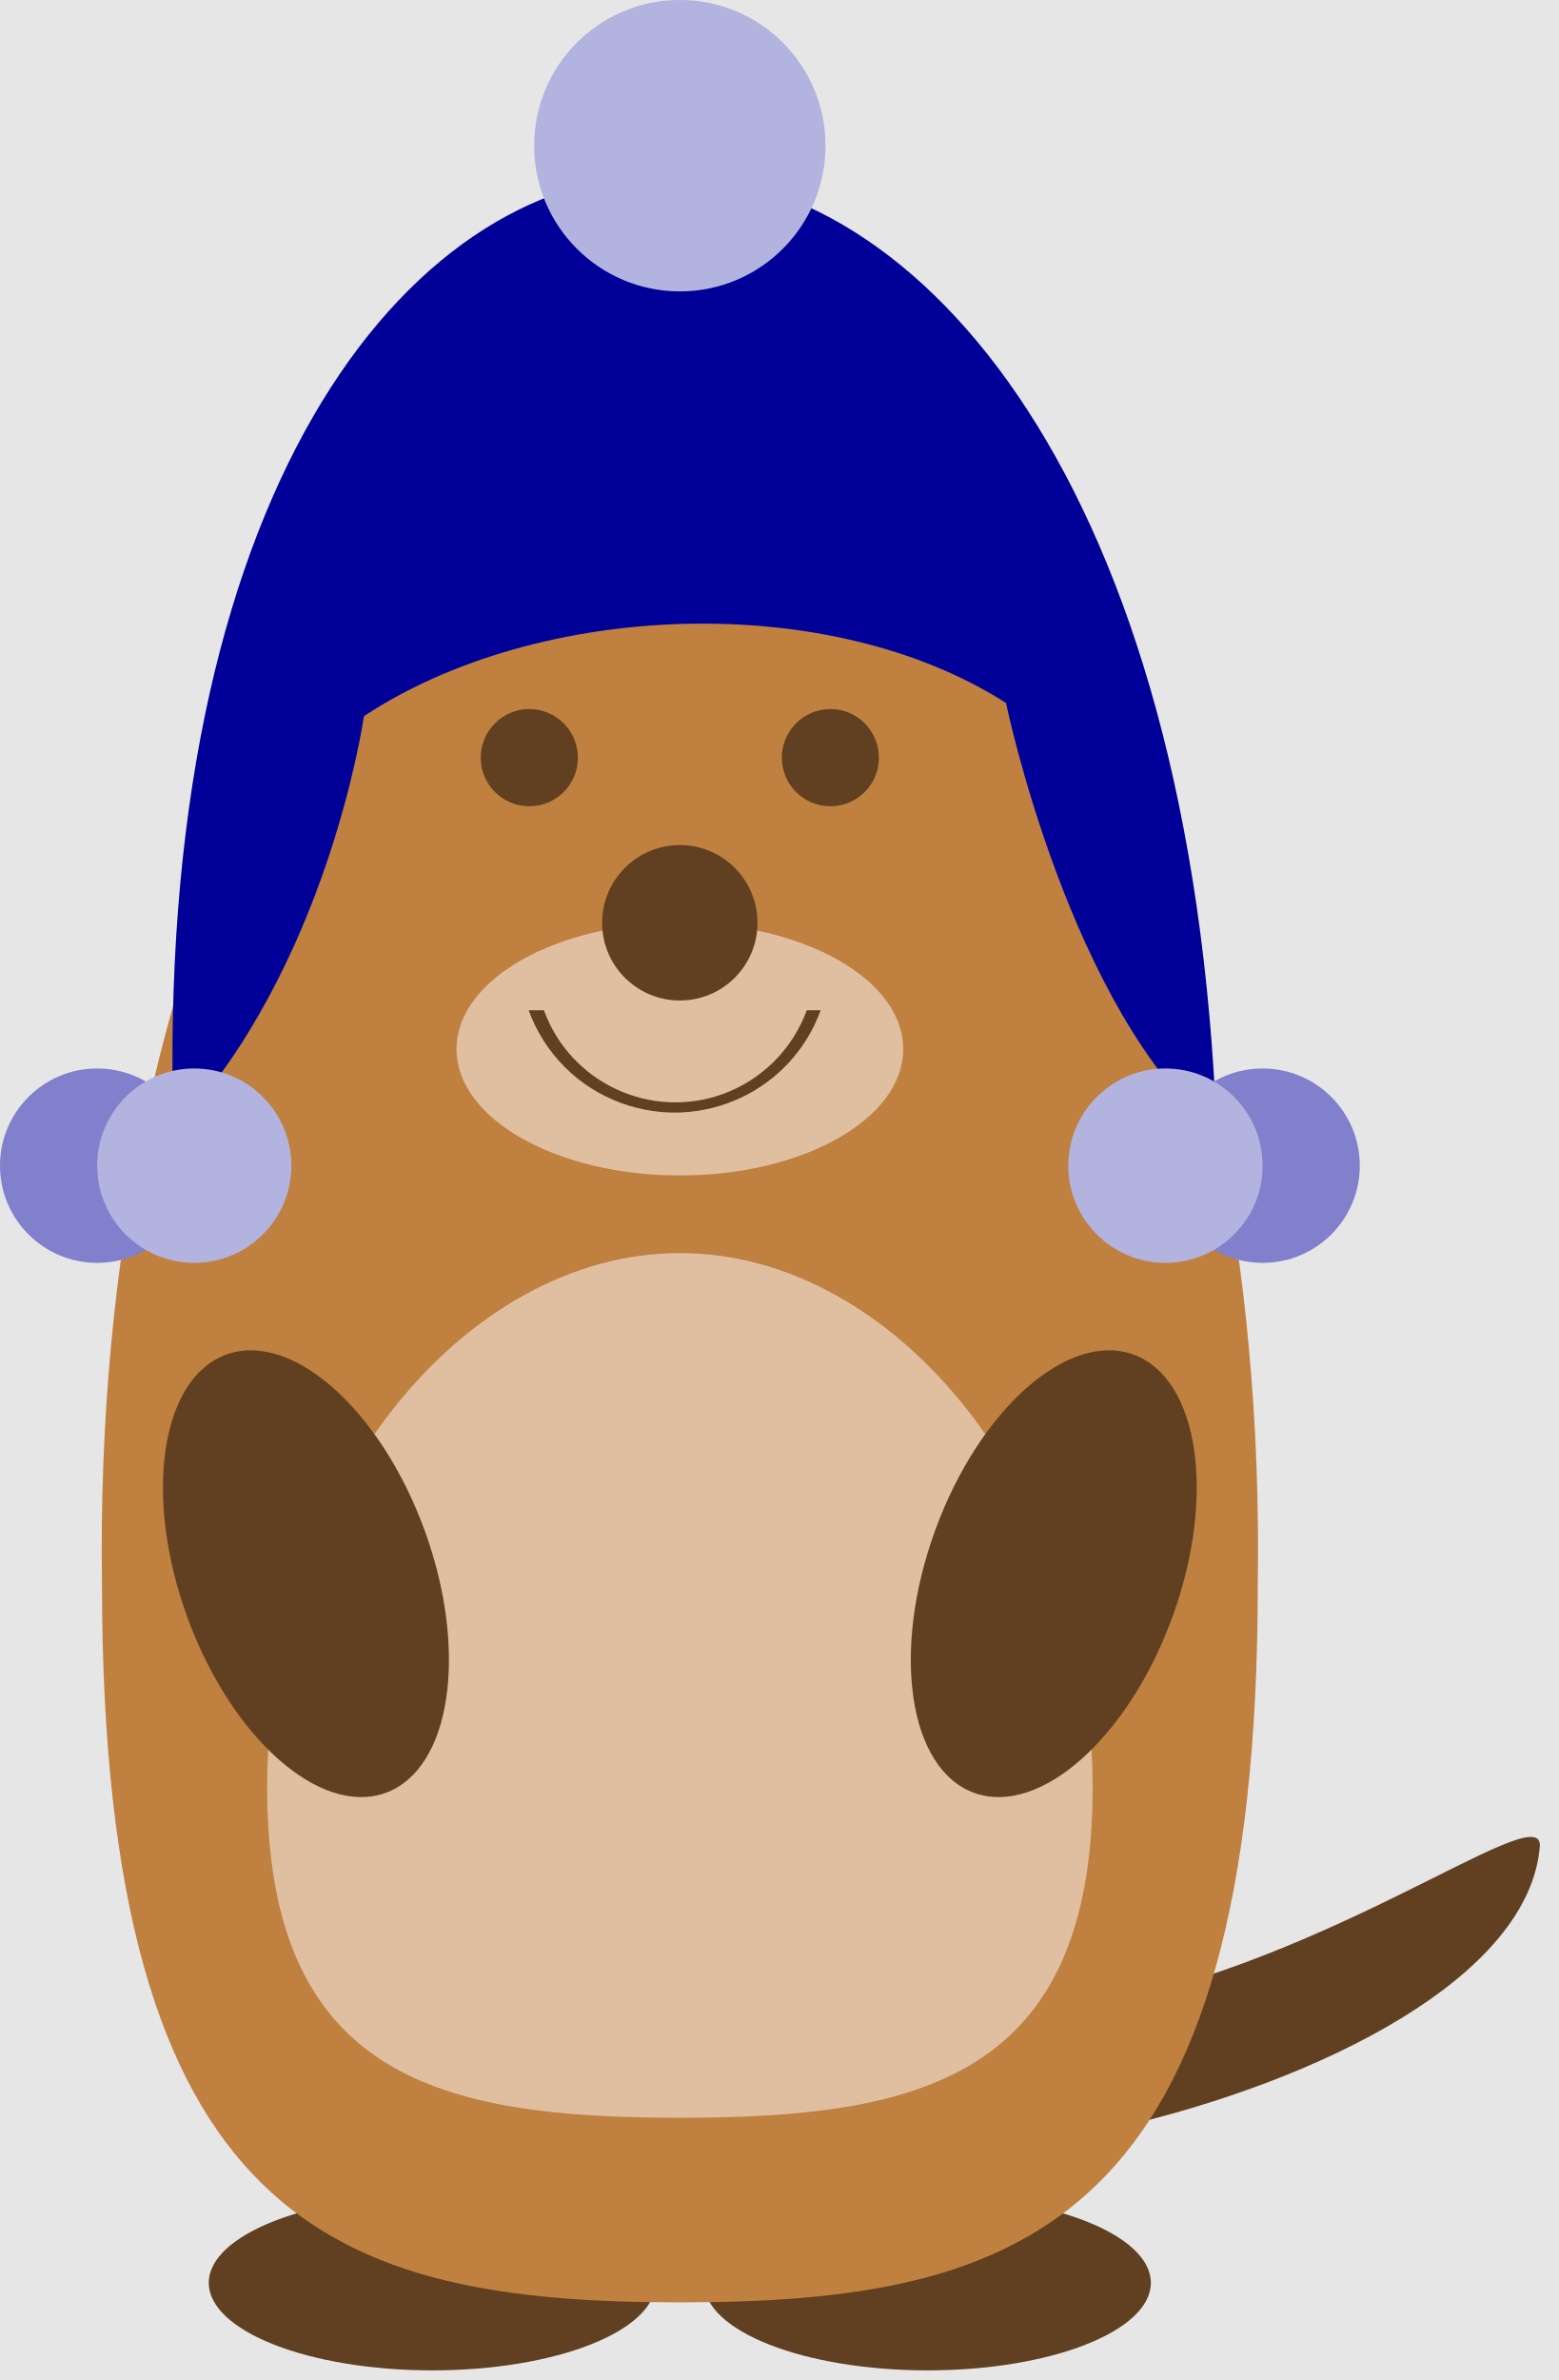
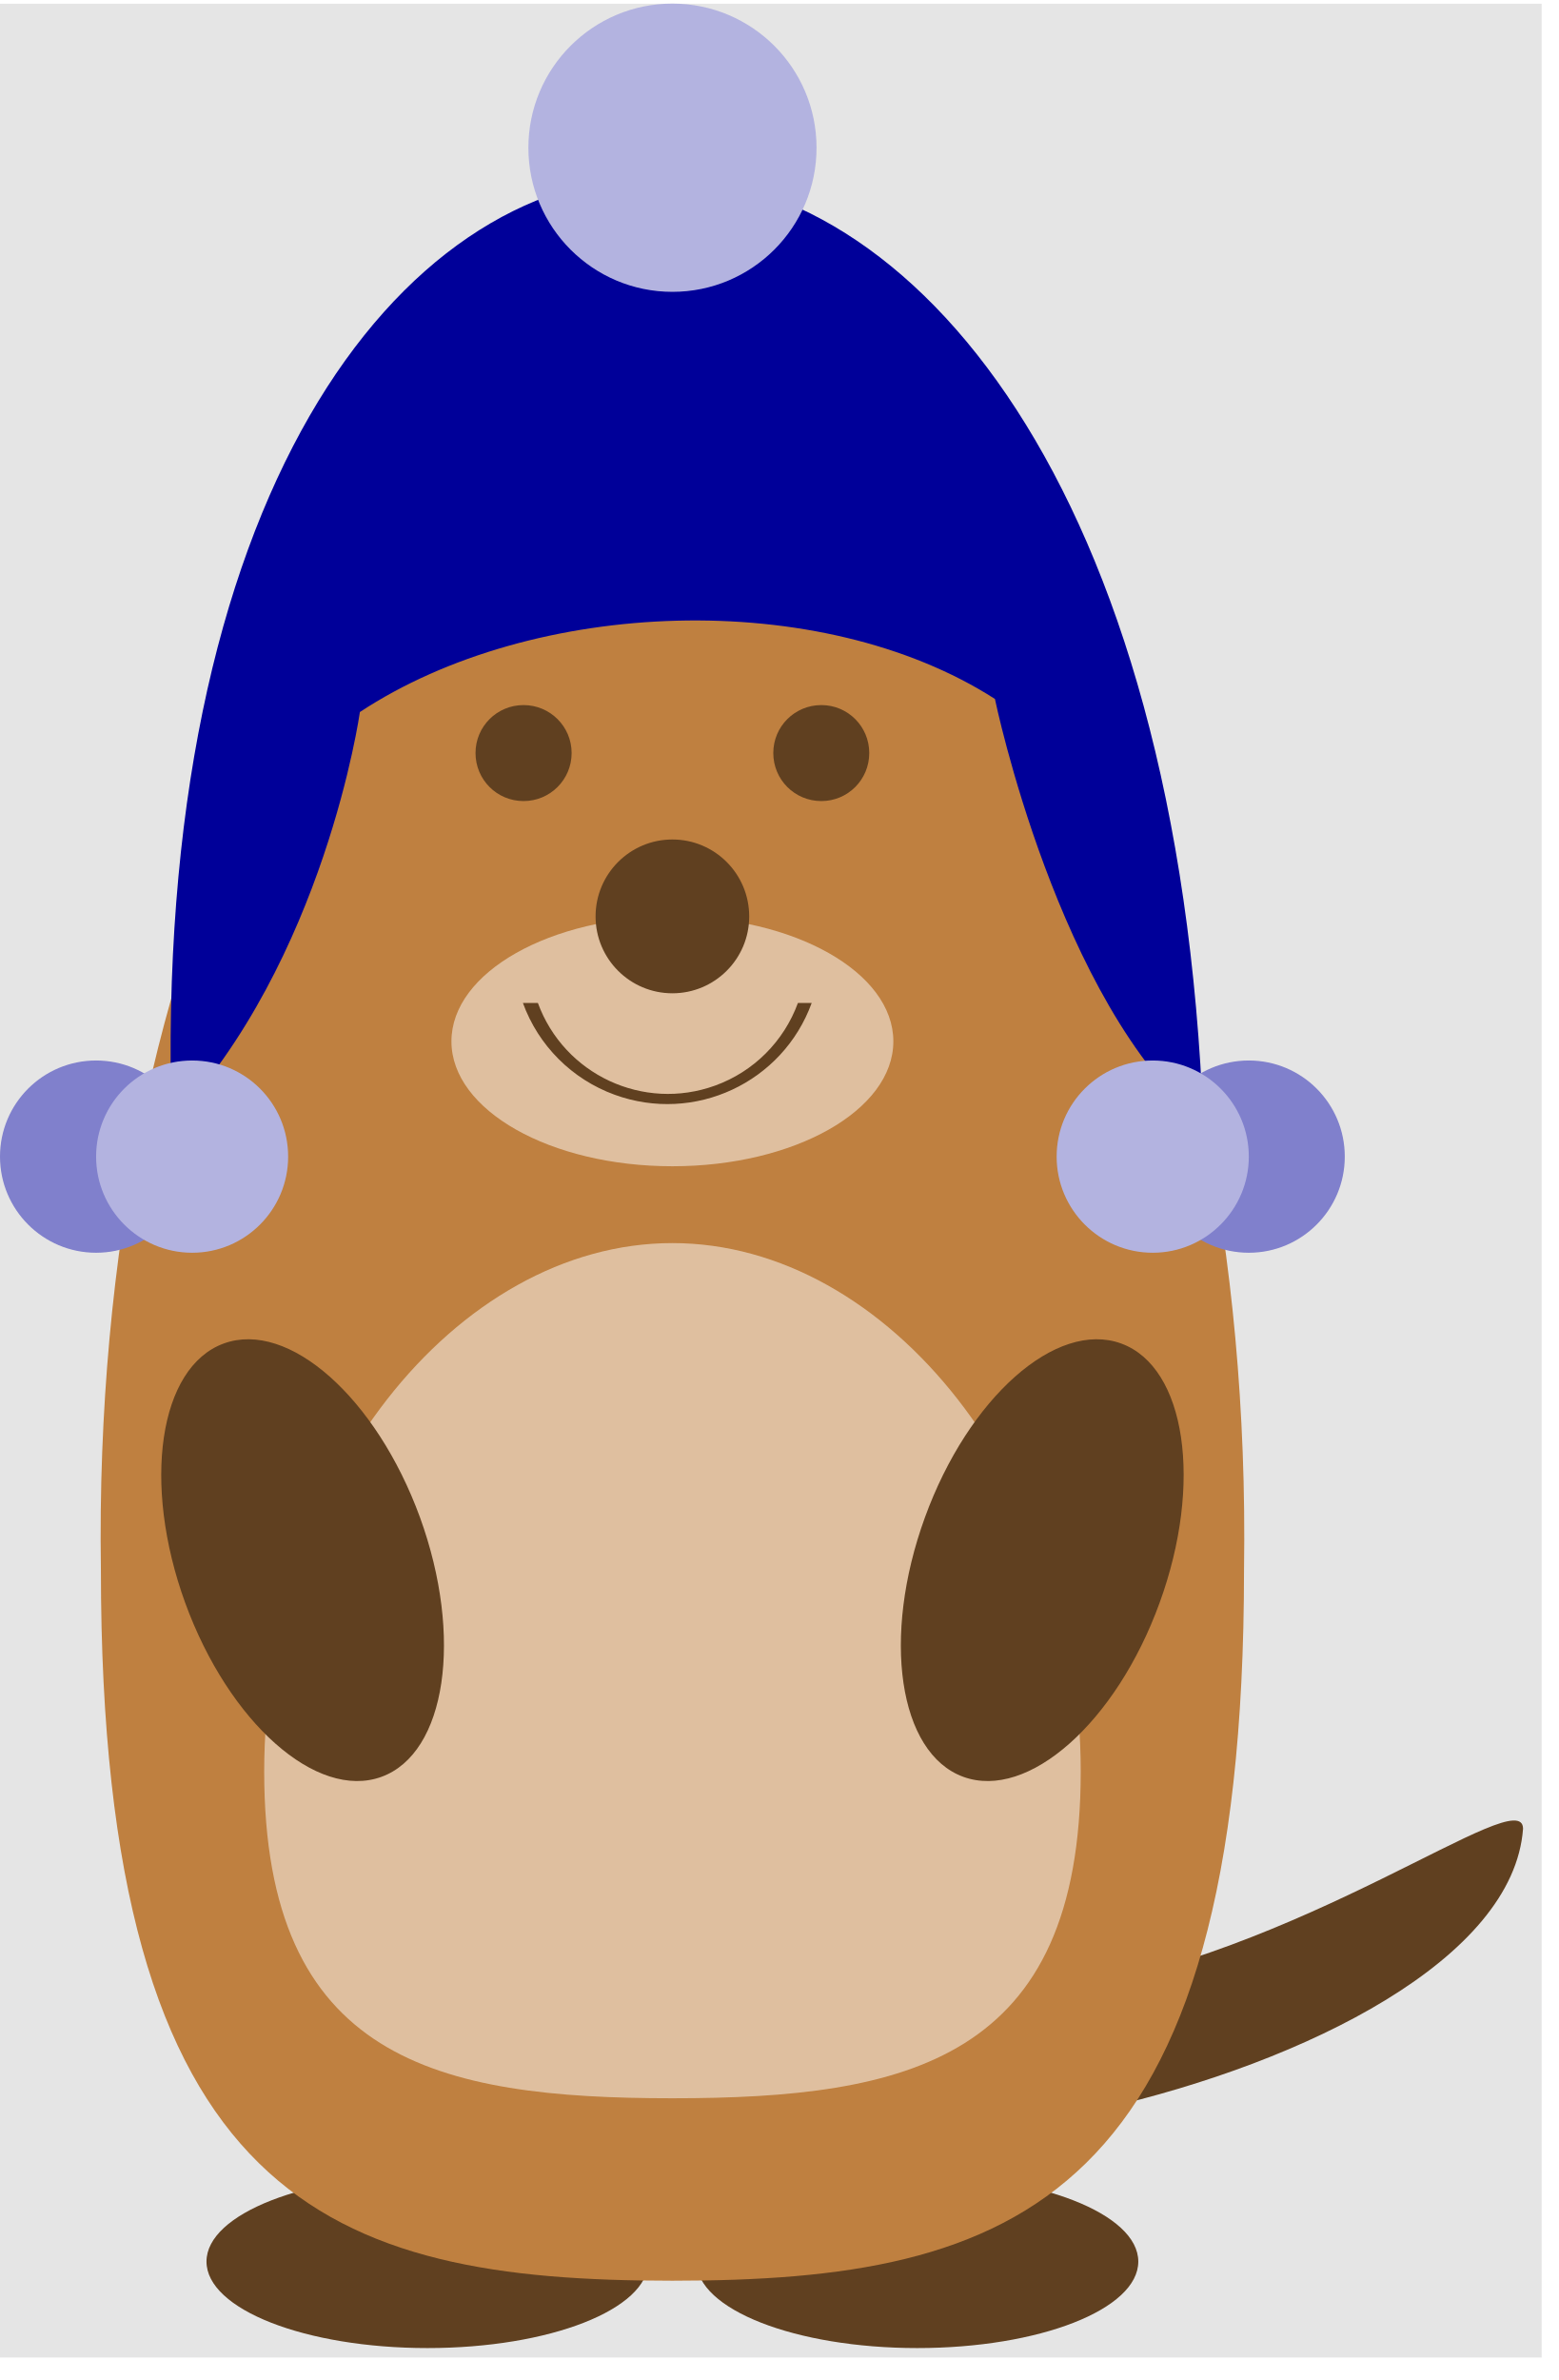
- <svg xmlns="http://www.w3.org/2000/svg" version="1.1" viewBox="0 -69.448 45.496 69.448">
-   <g id="page1">
-     <g transform="matrix(1 0 0 -1 0 0)">
-       <path d="M0 0H45.668V69.707H0Z" fill="#e6e6e6" />
-       <path d="M19.133 2.836C19.133 4.242 16.215 5.387 12.613 5.387C9.016 5.387 6.094 4.242 6.094 2.836C6.094 1.426 9.016 0.281 12.613 0.281C16.215 0.281 19.133 1.426 19.133 2.836Z" fill="#604020" />
-       <path d="M33.59 2.836C33.59 4.242 30.672 5.387 27.07 5.387C23.473 5.387 20.551 4.242 20.551 2.836C20.551 1.426 23.473 0.281 27.07 0.281C30.672 0.281 33.59 1.426 33.59 2.836Z" fill="#604020" />
-       <path d="M29.621 54.707C29.621 56.746 28.48 58.395 27.07 58.395C25.664 58.395 24.52 56.746 24.52 54.707C24.52 52.672 25.664 51.023 27.07 51.023C28.48 51.023 29.621 52.672 29.621 54.707Z" fill="#604020" />
-       <path d="M15.164 54.707C15.164 56.746 14.023 58.395 12.613 58.395C11.207 58.395 10.062 56.746 10.062 54.707C10.062 52.672 11.207 51.023 12.613 51.023C14.023 51.023 15.164 52.672 15.164 54.707Z" fill="#604020" />
-       <path d="M44.945 15.602C44.379 7.945 20.602 3.406 20.316 9.078C19.75 12.484 22.973 9.629 31.043 10.781C38.43 11.836 44.945 17.023 44.945 15.602" fill="#604020" />
-       <path d="M36.711 23.242C36.711 4.535 29.906 2.266 19.844 2.266C9.781 2.266 2.977 4.535 2.977 23.242C2.691 41.953 10.348 56.977 19.844 56.977C29.34 56.977 36.992 41.953 36.711 23.242Z" fill="#bf8040" />
-       <path d="M31.891 17.293C31.891 8.789 26.789 7.652 19.844 7.652C12.898 7.652 7.797 8.789 7.797 17.293C7.797 25.797 13.465 32.883 19.844 32.883C26.223 32.883 31.891 25.797 31.891 17.293Z" fill="#dfbf9f" />
-       <path d="M33.082 29.922C31.172 30.617 28.578 28.32 27.293 24.789C26.008 21.258 26.516 17.832 28.43 17.133C30.344 16.438 32.934 18.734 34.219 22.266C35.504 25.797 34.996 29.223 33.082 29.922Z" fill="#604020" />
-       <path d="M11.258 17.133C13.168 17.832 13.68 21.258 12.395 24.789C11.109 28.32 8.516 30.617 6.602 29.922C4.691 29.223 4.18 25.797 5.465 22.266C6.75 18.734 9.344 16.438 11.258 17.133Z" fill="#604020" />
-       <path d="M26.363 38.836C26.363 40.871 23.445 42.52 19.844 42.52C16.242 42.52 13.324 40.871 13.324 38.836C13.324 36.801 16.242 35.148 19.844 35.148C23.445 35.148 26.363 36.801 26.363 38.836Z" fill="#dfbf9f" />
-       <path d="M22.109 42.52C22.109 43.773 21.094 44.789 19.844 44.789C18.59 44.789 17.574 43.773 17.574 42.52S18.59 40.254 19.844 40.254C21.094 40.254 22.109 41.266 22.109 42.52Z" fill="#604020" />
-       <path d="M16.867 47.34C16.867 48.121 16.23 48.758 15.449 48.758S14.031 48.121 14.031 47.34C14.031 46.555 14.668 45.922 15.449 45.922S16.867 46.555 16.867 47.34Z" fill="#604020" />
-       <path d="M25.652 47.34C25.652 48.121 25.02 48.758 24.238 48.758C23.453 48.758 22.82 48.121 22.82 47.34C22.82 46.555 23.453 45.922 24.238 45.922C25.02 45.922 25.652 46.555 25.652 47.34Z" fill="#604020" />
-       <path d="M23.953 39.969C23.098 37.613 20.492 36.402 18.141 37.258C16.879 37.715 15.887 38.707 15.43 39.969H15.875V39.969C16.645 37.852 18.988 36.758 21.105 37.527C22.238 37.941 23.133 38.836 23.547 39.969Z" fill="#604020" />
-       <path d="M5.066 36.449C9.59 41.223 10.621 48.551 10.621 48.551C15.73 51.918 24.207 52.238 29.363 48.934C29.363 48.934 31.219 39.953 35.512 36.414C34.098 74.043 3.894 73.293 5.066 36.449Z" fill="#009" />
-       <path d="M39.688 35.434C39.688 37 38.418 38.27 36.852 38.27C35.285 38.27 34.016 37 34.016 35.434S35.285 32.598 36.852 32.598C38.418 32.598 39.688 33.867 39.688 35.434Z" fill="#8080cc" />
-       <path d="M36.852 35.434C36.852 37 35.582 38.27 34.016 38.27S31.18 37 31.18 35.434S32.449 32.598 34.016 32.598S36.852 33.867 36.852 35.434Z" fill="#b3b3e0" />
-       <path d="M5.668 35.434C5.668 37 4.402 38.27 2.836 38.27C1.27 38.27 0 37 0 35.434S1.27 32.598 2.836 32.598C4.402 32.598 5.668 33.867 5.668 35.434Z" fill="#8080cc" />
-       <path d="M8.504 35.434C8.504 37 7.234 38.27 5.668 38.27C4.106 38.27 2.836 37 2.836 35.434S4.106 32.598 5.668 32.598C7.234 32.598 8.504 33.867 8.504 35.434Z" fill="#b3b3e0" />
-       <path d="M24.094 65.195C24.094 67.547 22.191 69.449 19.844 69.449C17.496 69.449 15.59 67.547 15.59 65.195C15.59 62.848 17.496 60.945 19.844 60.945C22.191 60.945 24.094 62.848 24.094 65.195Z" fill="#b3b3e0" />
-     </g>
+ <svg xmlns="http://www.w3.org/2000/svg" width="45.496" height="69.448" viewBox="0 0 45.496 69.448">
+   <defs>
+     <clipPath id="clip-0">
+       <path clip-rule="nonzero" d="M 0 0.109 L 44.996 0.109 L 44.996 68.793 L 0 68.793 Z M 0 0.109 " />
+     </clipPath>
+     <clipPath id="clip-1">
+       <path clip-rule="nonzero" d="M 6 63 L 19 63 L 19 68.793 L 6 68.793 Z M 6 63 " />
+     </clipPath>
+     <clipPath id="clip-2">
+       <path clip-rule="nonzero" d="M 20 63 L 34 63 L 34 68.793 L 20 68.793 Z M 20 63 " />
+     </clipPath>
+     <clipPath id="clip-3">
+       <path clip-rule="nonzero" d="M 20 53 L 44.996 53 L 44.996 63 L 20 63 Z M 20 53 " />
+     </clipPath>
+     <clipPath id="clip-4">
+       <path clip-rule="nonzero" d="M 15 0.109 L 24 0.109 L 24 9 L 15 9 Z M 15 0.109 " />
+     </clipPath>
+   </defs>
+   <g clip-path="url(#clip-0)">
+     <path fill-rule="nonzero" fill="rgb(89.999%, 89.999%, 89.999%)" fill-opacity="1" d="M 0 68.793 L 44.996 68.793 L 44.996 0.109 L 0 0.109 Z M 0 68.793 " />
+   </g>
+   <g clip-path="url(#clip-1)">
+     <path fill-rule="nonzero" fill="rgb(37.5%, 25%, 12.5%)" fill-opacity="1" d="M 18.926 65.992 C 18.926 64.598 16.039 63.469 12.477 63.469 C 8.914 63.469 6.027 64.598 6.027 65.992 C 6.027 67.387 8.914 68.516 12.477 68.516 C 16.039 68.516 18.926 67.387 18.926 65.992 Z M 18.926 65.992 " />
+   </g>
+   <g clip-path="url(#clip-2)">
+     <path fill-rule="nonzero" fill="rgb(37.5%, 25%, 12.5%)" fill-opacity="1" d="M 33.223 65.992 C 33.223 64.598 30.336 63.469 26.773 63.469 C 23.215 63.469 20.328 64.598 20.328 65.992 C 20.328 67.387 23.215 68.516 26.773 68.516 C 30.336 68.516 33.223 67.387 33.223 65.992 Z M 33.223 65.992 " />
+   </g>
+   <path fill-rule="nonzero" fill="rgb(37.5%, 25%, 12.5%)" fill-opacity="1" d="M 29.297 14.684 C 29.297 12.672 28.168 11.039 26.773 11.039 C 25.383 11.039 24.25 12.672 24.25 14.684 C 24.25 16.699 25.383 18.328 26.773 18.328 C 28.168 18.328 29.297 16.699 29.297 14.684 Z M 29.297 14.684 " />
+   <path fill-rule="nonzero" fill="rgb(37.5%, 25%, 12.5%)" fill-opacity="1" d="M 15 14.684 C 15 12.672 13.871 11.039 12.477 11.039 C 11.082 11.039 9.953 12.672 9.953 14.684 C 9.953 16.699 11.082 18.328 12.477 18.328 C 13.871 18.328 15 16.699 15 14.684 Z M 15 14.684 " />
+   <g clip-path="url(#clip-3)">
+     <path fill-rule="nonzero" fill="rgb(37.5%, 25%, 12.5%)" fill-opacity="1" d="M 44.453 53.363 C 43.895 60.938 20.375 65.426 20.094 59.816 C 19.535 56.449 22.719 59.27 30.703 58.133 C 38.008 57.09 44.453 51.961 44.453 53.363 " />
+   </g>
+   <path fill-rule="nonzero" fill="rgb(75%, 50%, 25%)" fill-opacity="1" d="M 36.309 45.805 C 36.309 64.309 29.578 66.551 19.625 66.551 C 9.672 66.551 2.945 64.309 2.945 45.805 C 2.664 27.301 10.234 12.441 19.625 12.441 C 29.02 12.441 36.586 27.301 36.309 45.805 Z M 36.309 45.805 " />
+   <path fill-rule="nonzero" fill="rgb(87.5%, 75%, 62.5%)" fill-opacity="1" d="M 31.543 51.691 C 31.543 60.105 26.496 61.227 19.625 61.227 C 12.758 61.227 7.711 60.105 7.711 51.691 C 7.711 43.281 13.316 36.273 19.625 36.273 C 25.934 36.273 31.543 43.281 31.543 51.691 Z M 31.543 51.691 " />
+   <path fill-rule="nonzero" fill="rgb(37.5%, 25%, 12.5%)" fill-opacity="1" d="M 32.723 39.203 C 30.828 38.512 28.266 40.785 26.996 44.277 C 25.723 47.77 26.227 51.16 28.117 51.848 C 30.008 52.535 32.574 50.266 33.844 46.773 C 35.117 43.281 34.613 39.891 32.723 39.203 Z M 32.723 39.203 " />
+   <path fill-rule="nonzero" fill="rgb(37.5%, 25%, 12.5%)" fill-opacity="1" d="M 11.133 51.848 C 13.023 51.16 13.527 47.77 12.258 44.277 C 10.984 40.785 8.422 38.512 6.531 39.203 C 4.641 39.891 4.137 43.281 5.406 46.773 C 6.68 50.266 9.242 52.535 11.133 51.848 Z M 11.133 51.848 " />
+   <path fill-rule="nonzero" fill="rgb(87.5%, 75%, 62.5%)" fill-opacity="1" d="M 26.074 30.387 C 26.074 28.371 23.188 26.742 19.625 26.742 C 16.062 26.742 13.176 28.371 13.176 30.387 C 13.176 32.398 16.062 34.031 19.625 34.031 C 23.188 34.031 26.074 32.398 26.074 30.387 Z M 26.074 30.387 " />
+   <path fill-rule="nonzero" fill="rgb(37.5%, 25%, 12.5%)" fill-opacity="1" d="M 21.867 26.742 C 21.867 25.5 20.863 24.496 19.625 24.496 C 18.387 24.496 17.383 25.5 17.383 26.742 C 17.383 27.98 18.387 28.984 19.625 28.984 C 20.863 28.984 21.867 27.98 21.867 26.742 Z M 21.867 26.742 " />
+   <path fill-rule="nonzero" fill="rgb(37.5%, 25%, 12.5%)" fill-opacity="1" d="M 16.684 21.973 C 16.684 21.199 16.055 20.574 15.281 20.574 C 14.504 20.574 13.879 21.199 13.879 21.973 C 13.879 22.75 14.504 23.375 15.281 23.375 C 16.055 23.375 16.684 22.75 16.684 21.973 Z M 16.684 21.973 " />
+   <path fill-rule="nonzero" fill="rgb(37.5%, 25%, 12.5%)" fill-opacity="1" d="M 25.371 21.973 C 25.371 21.199 24.746 20.574 23.973 20.574 C 23.195 20.574 22.57 21.199 22.57 21.973 C 22.57 22.75 23.195 23.375 23.973 23.375 C 24.746 23.375 25.371 22.75 25.371 21.973 Z M 25.371 21.973 " />
+   <path fill-rule="nonzero" fill="rgb(37.5%, 25%, 12.5%)" fill-opacity="1" d="M 23.691 29.266 C 22.844 31.594 20.27 32.793 17.941 31.945 C 16.695 31.492 15.715 30.512 15.262 29.266 L 15.699 29.266 C 16.465 31.359 18.781 32.438 20.875 31.676 C 21.996 31.27 22.879 30.387 23.289 29.266 Z M 23.691 29.266 " />
+   <path fill-rule="nonzero" fill="rgb(0%, 0%, 59.999%)" fill-opacity="1" d="M 5.012 32.746 C 9.484 28.023 10.504 20.777 10.504 20.777 C 15.559 17.445 23.941 17.129 29.039 20.395 C 29.039 20.395 30.875 29.277 35.121 32.781 C 33.727 -4.438 3.852 -3.695 5.012 32.746 Z M 5.012 32.746 " />
+   <path fill-rule="nonzero" fill="rgb(50%, 50%, 79.999%)" fill-opacity="1" d="M 39.25 33.75 C 39.25 32.199 37.996 30.945 36.449 30.945 C 34.898 30.945 33.645 32.199 33.645 33.75 C 33.645 35.297 34.898 36.555 36.449 36.555 C 37.996 36.555 39.25 35.297 39.25 33.75 Z M 39.25 33.75 " />
+   <path fill-rule="nonzero" fill="rgb(70%, 70%, 87.999%)" fill-opacity="1" d="M 36.449 33.75 C 36.449 32.199 35.191 30.945 33.645 30.945 C 32.094 30.945 30.84 32.199 30.84 33.75 C 30.84 35.297 32.094 36.555 33.645 36.555 C 35.191 36.555 36.449 35.297 36.449 33.75 Z M 36.449 33.75 " />
+   <path fill-rule="nonzero" fill="rgb(50%, 50%, 79.999%)" fill-opacity="1" d="M 5.609 33.75 C 5.609 32.199 4.352 30.945 2.805 30.945 C 1.254 30.945 0 32.199 0 33.75 C 0 35.297 1.254 36.555 2.805 36.555 C 4.352 36.555 5.609 35.297 5.609 33.75 Z M 5.609 33.75 " />
+   <path fill-rule="nonzero" fill="rgb(70%, 70%, 87.999%)" fill-opacity="1" d="M 8.41 33.75 C 8.41 32.199 7.156 30.945 5.609 30.945 C 4.059 30.945 2.805 32.199 2.805 33.75 C 2.805 35.297 4.059 36.555 5.609 36.555 C 7.156 36.555 8.41 35.297 8.41 33.75 Z M 8.41 33.75 " />
+   <g clip-path="url(#clip-4)">
+     <path fill-rule="nonzero" fill="rgb(70%, 70%, 87.999%)" fill-opacity="1" d="M 23.832 4.312 C 23.832 1.988 21.949 0.105 19.625 0.105 C 17.305 0.105 15.422 1.988 15.422 4.312 C 15.422 6.633 17.305 8.516 19.625 8.516 C 21.949 8.516 23.832 6.633 23.832 4.312 Z M 23.832 4.312 " />
  </g>
</svg>
